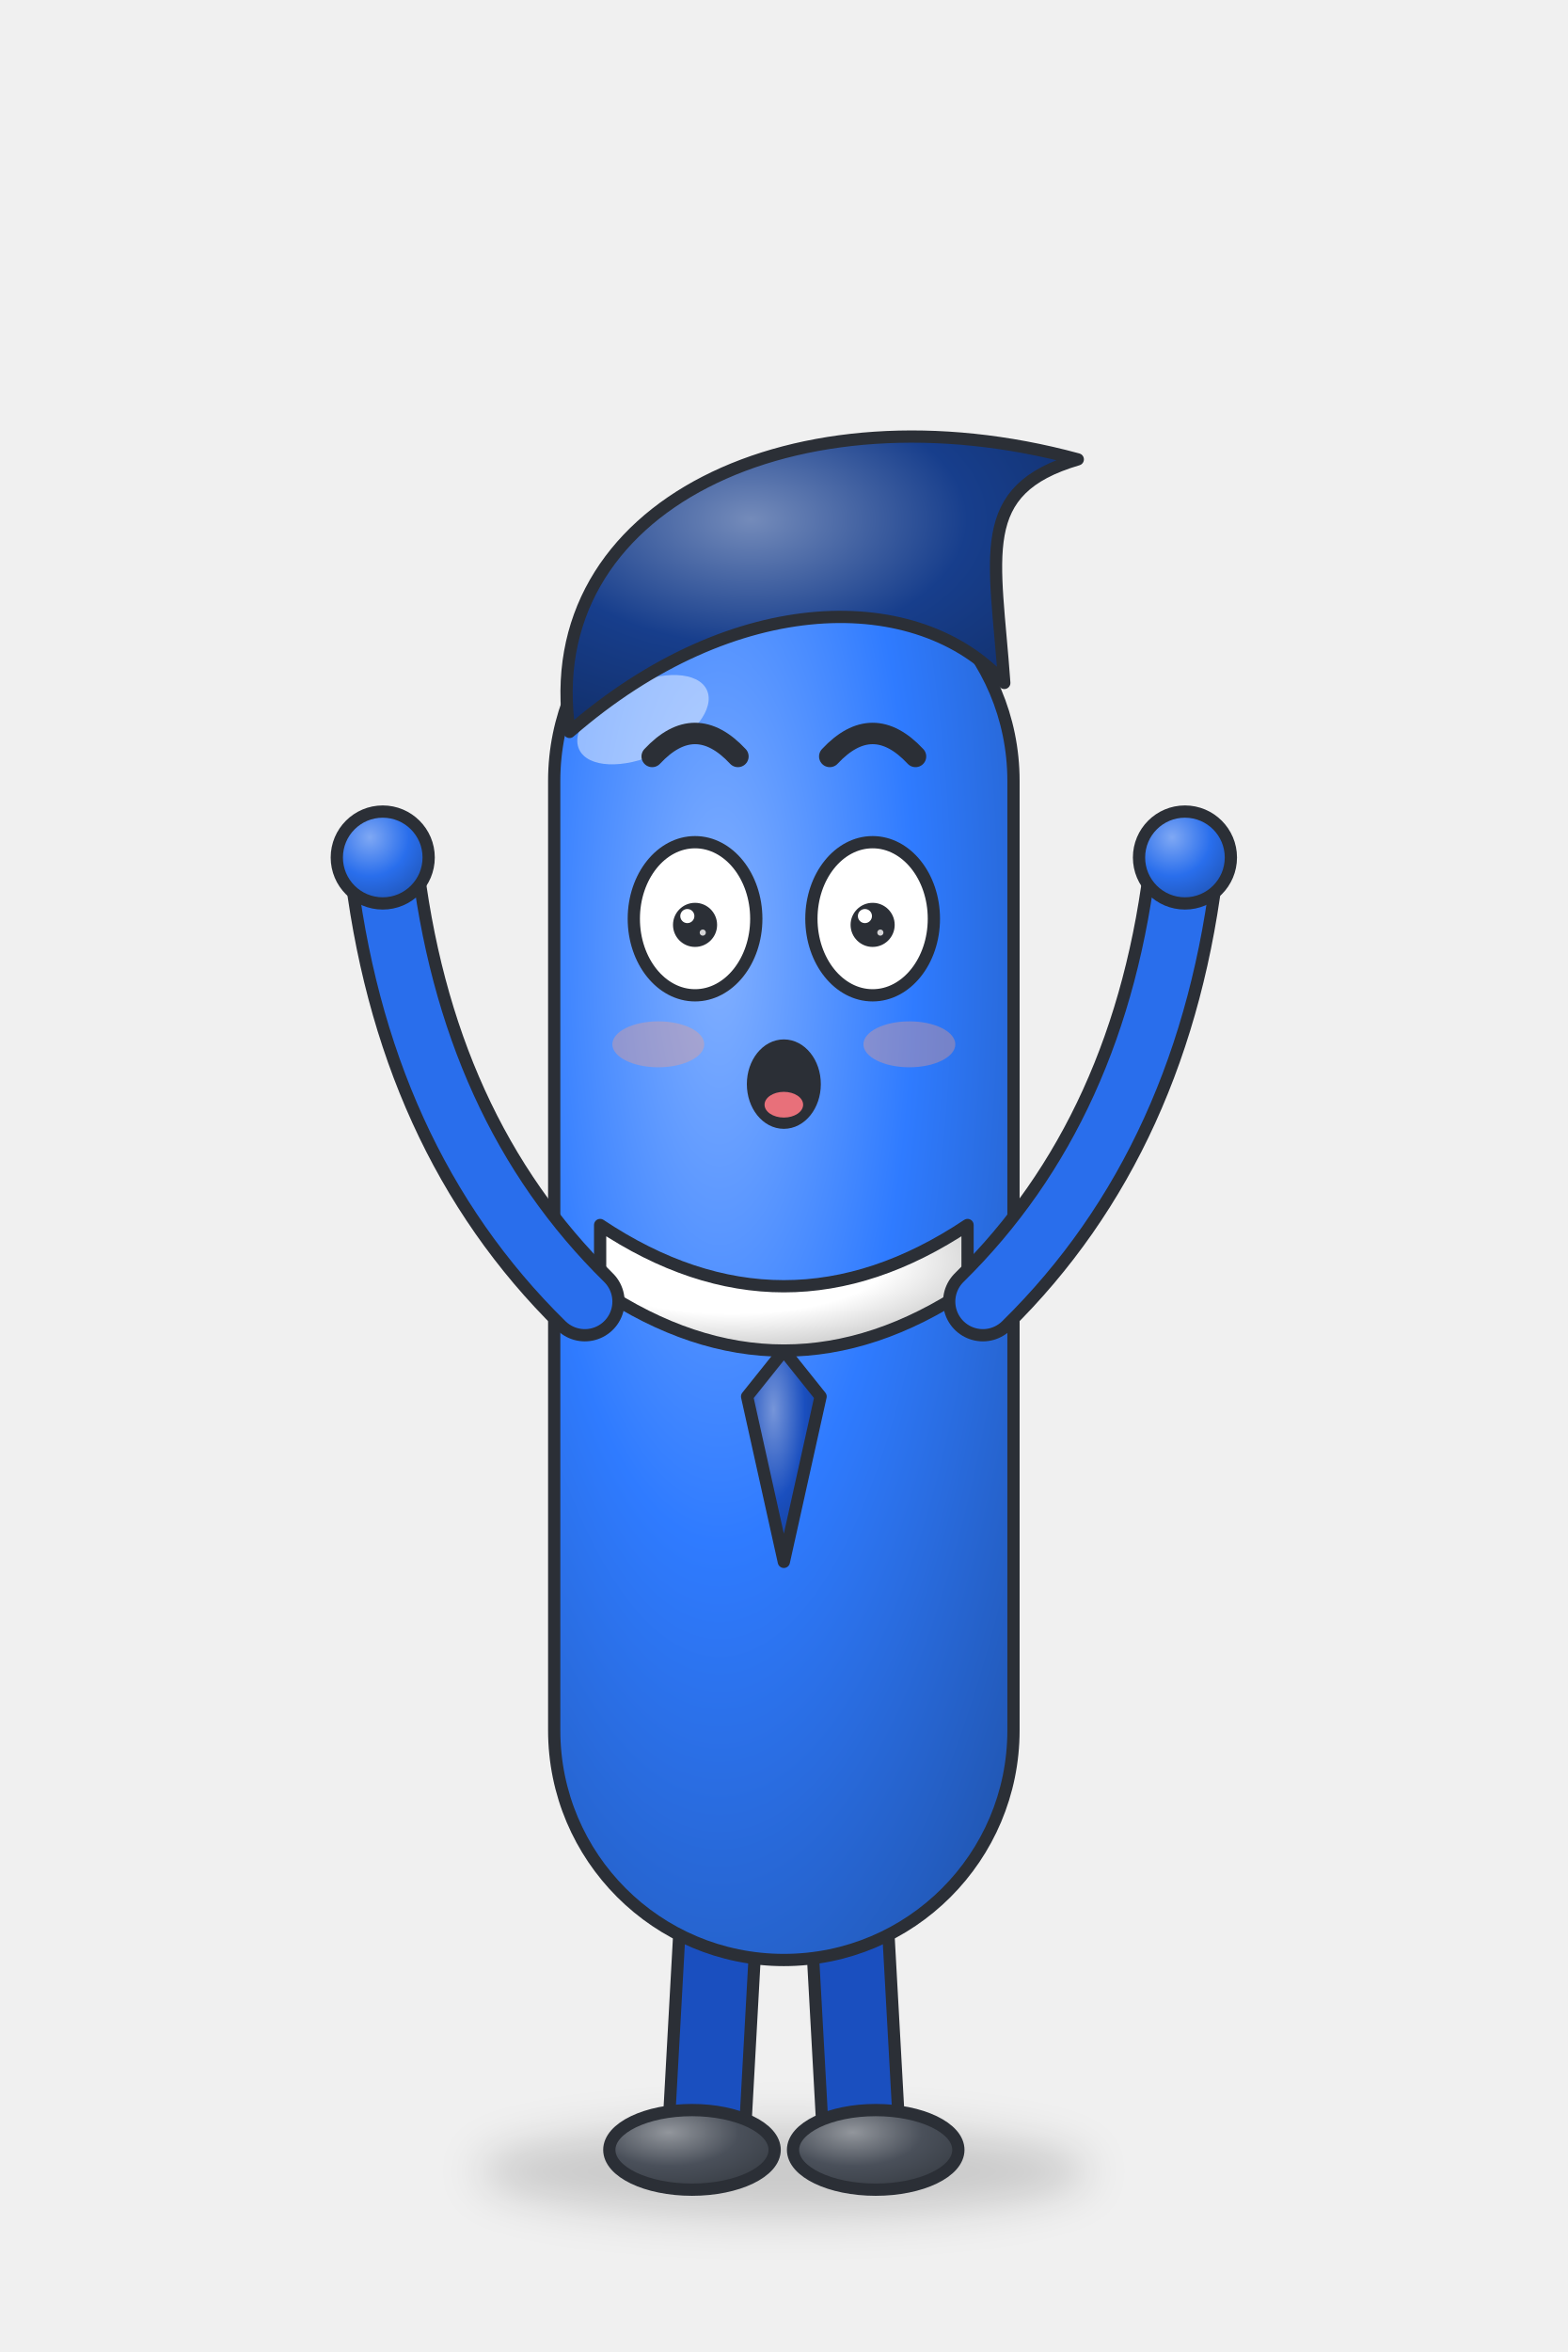
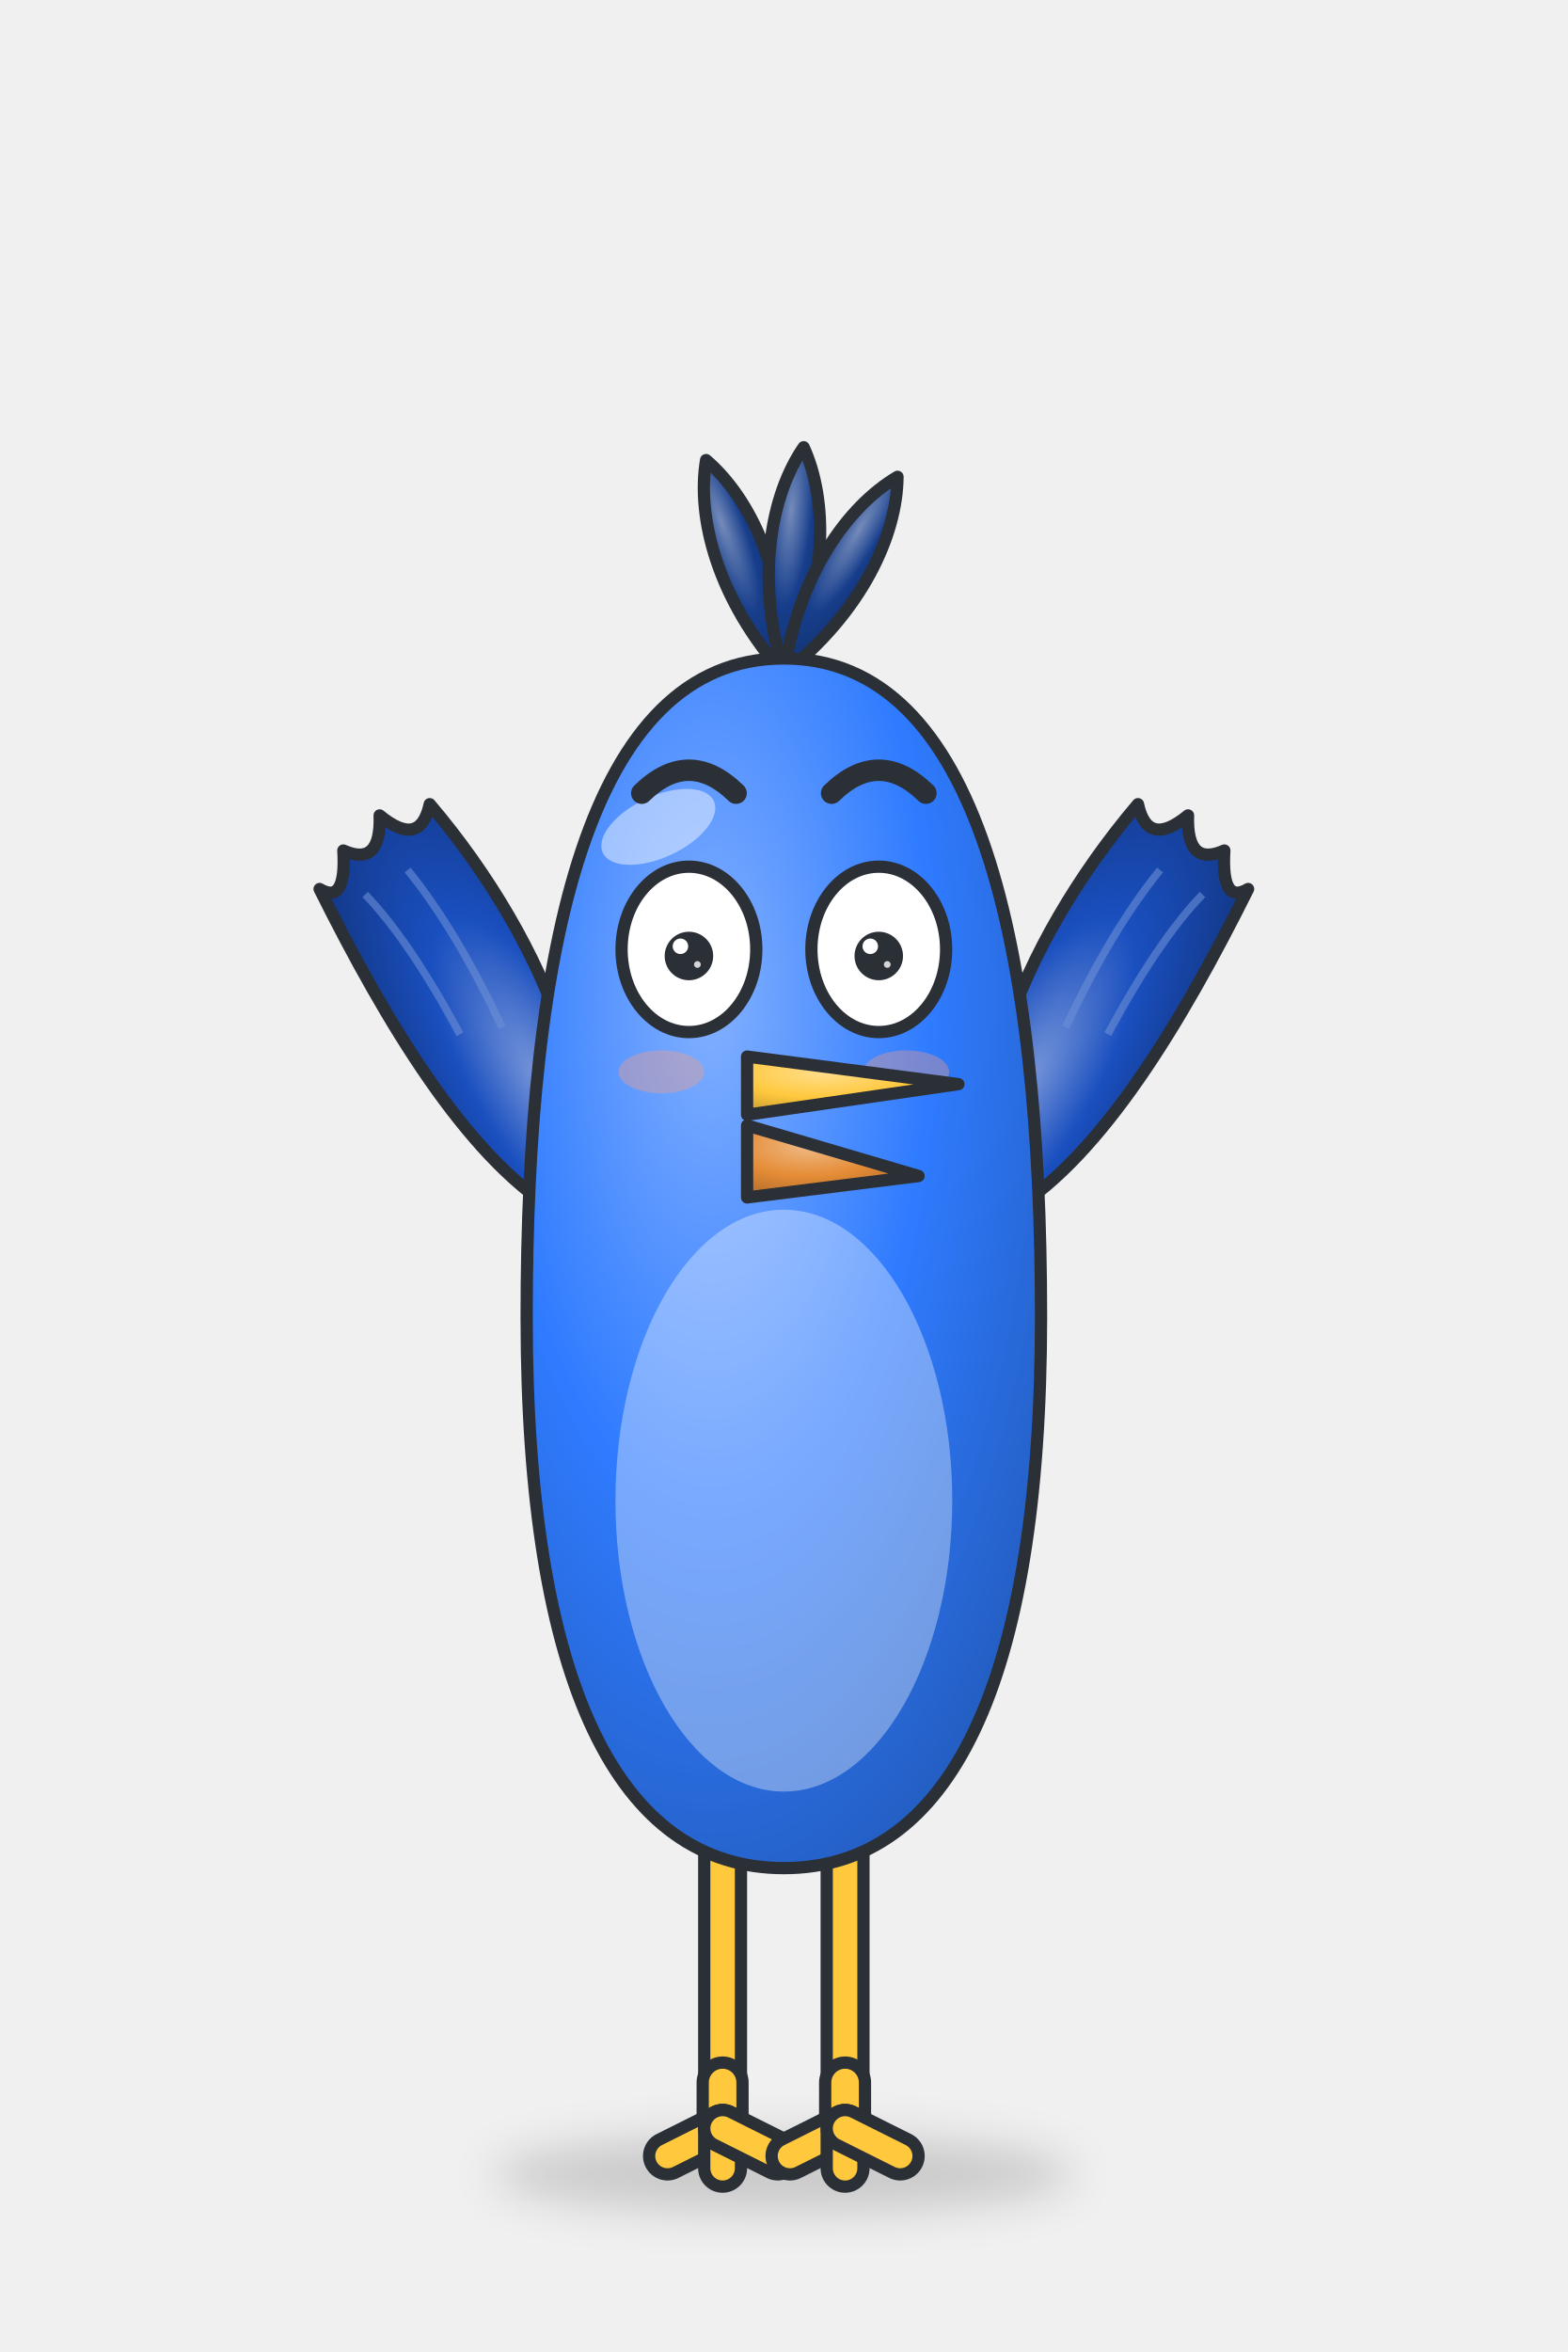
<svg xmlns="http://www.w3.org/2000/svg" width="1024" height="1536" viewBox="0 0 1024 1536">
  <defs>
    <filter id="soft" x="-50%" y="-50%" width="200%" height="200%">
      <feGaussianBlur stdDeviation="14" />
    </filter>
    <filter id="glow" x="-50%" y="-50%" width="200%" height="200%">
      <feGaussianBlur stdDeviation="30" />
    </filter>
-     <radialGradient id="ball4A505A" cx="0.36" cy="0.28" r="0.85">
-       <stop offset="0" stop-color="#92969C" />
-       <stop offset="0.5" stop-color="#4A505A" />
-       <stop offset="1" stop-color="#353A41" />
+     <radialGradient id="ball173E8C" cx="0.36" cy="0.28" r="0.85">
+       <stop offset="0" stop-color="#748BBA" />
+       <stop offset="0.5" stop-color="#173E8C" />
+       <stop offset="1" stop-color="#112D65" />
+     </radialGradient>
+     <radialGradient id="ball1A4FBF" cx="0.36" cy="0.28" r="0.85">
+       <stop offset="0" stop-color="#7695D9" />
+       <stop offset="0.5" stop-color="#1A4FBF" />
+       <stop offset="1" stop-color="#13398A" />
    </radialGradient>
    <radialGradient id="ball2F7BFF" cx="0.36" cy="0.28" r="0.85">
      <stop offset="0" stop-color="#82B0FF" />
      <stop offset="0.5" stop-color="#2F7BFF" />
      <stop offset="1" stop-color="#2259B8" />
    </radialGradient>
-     <radialGradient id="ballFFFFFF" cx="0.36" cy="0.28" r="0.85">
-       <stop offset="0" stop-color="#FFFFFF" />
-       <stop offset="0.5" stop-color="#FFFFFF" />
-       <stop offset="1" stop-color="#B8B8B8" />
+     <radialGradient id="ballE58C36" cx="0.36" cy="0.28" r="0.85">
+       <stop offset="0" stop-color="#EFBA86" />
+       <stop offset="0.5" stop-color="#E58C36" />
+       <stop offset="1" stop-color="#A56527" />
    </radialGradient>
-     <radialGradient id="ball1A4FBF" cx="0.36" cy="0.28" r="0.85">
-       <stop offset="0" stop-color="#7695D9" />
-       <stop offset="0.5" stop-color="#1A4FBF" />
-       <stop offset="1" stop-color="#13398A" />
-     </radialGradient>
-     <radialGradient id="ball173E8C" cx="0.36" cy="0.28" r="0.85">
-       <stop offset="0" stop-color="#748BBA" />
-       <stop offset="0.5" stop-color="#173E8C" />
-       <stop offset="1" stop-color="#112D65" />
-     </radialGradient>
-     <radialGradient id="ball296EEC" cx="0.36" cy="0.28" r="0.85">
-       <stop offset="0" stop-color="#7FA8F4" />
-       <stop offset="0.5" stop-color="#296EEC" />
-       <stop offset="1" stop-color="#1E4FAA" />
+     <radialGradient id="ballFFC83D" cx="0.36" cy="0.28" r="0.85">
+       <stop offset="0" stop-color="#FFDE8B" />
+       <stop offset="0.5" stop-color="#FFC83D" />
+       <stop offset="1" stop-color="#B8902C" />
    </radialGradient>
  </defs>
-   <ellipse cx="512" cy="1418" rx="200" ry="30" fill="#000" opacity="0.16" filter="url(#soft)" />
-   <path d="M470,1240 L462,1385" fill="none" stroke="#2B2F36" stroke-width="58" stroke-linecap="round" stroke-linejoin="round" />
-   <path d="M470,1240 L462,1385" fill="none" stroke="#1A4FBF" stroke-width="42" stroke-linecap="round" stroke-linejoin="round" />
-   <path d="M554,1240 L562,1385" fill="none" stroke="#2B2F36" stroke-width="58" stroke-linecap="round" stroke-linejoin="round" />
-   <path d="M554,1240 L562,1385" fill="none" stroke="#1A4FBF" stroke-width="42" stroke-linecap="round" stroke-linejoin="round" />
-   <ellipse cx="452" cy="1404" rx="54" ry="26" fill="url(#ball4A505A)" stroke="#2B2F36" stroke-width="8" stroke-linejoin="round" />
-   <ellipse cx="572" cy="1404" rx="54" ry="26" fill="url(#ball4A505A)" stroke="#2B2F36" stroke-width="8" stroke-linejoin="round" />
-   <path d="M362,510 A150,150 0 0 1 662,510 L662,1130 A150,150 0 0 1 362,1130 Z" fill="url(#ball2F7BFF)" stroke="#2B2F36" stroke-width="8" stroke-linejoin="round" />
-   <ellipse cx="420" cy="470" rx="46" ry="24" fill="#FFFFFF" opacity="0.45" transform="rotate(-25 420 470)" />
-   <path d="M392,800 Q512,880 632,800 L632,842 Q512,922 392,842 Z" fill="url(#ballFFFFFF)" stroke="#2B2F36" stroke-width="8" stroke-linejoin="round" />
-   <path d="M512,882 L488,912 L512,1020 L536,912 Z" fill="url(#ball1A4FBF)" stroke="#2B2F36" stroke-width="8" stroke-linejoin="round" />
-   <path d="M372,478 C350,330 520,250 704,300 C636,320 650,362 656,446 C600,384 480,384 372,478 Z" fill="url(#ball173E8C)" stroke="#2B2F36" stroke-width="8" stroke-linejoin="round" />
-   <ellipse cx="430" cy="682" rx="30" ry="15" fill="#FF9E7A" opacity="0.35" />
-   <ellipse cx="594" cy="682" rx="30" ry="15" fill="#FF9E7A" opacity="0.35" />
-   <ellipse cx="454" cy="600" rx="40" ry="50" fill="#FFFFFF" stroke="#2B2F36" stroke-width="8" stroke-linejoin="round" />
-   <circle cx="454" cy="604" r="14.4" fill="#2B2F36" />
-   <circle cx="448.96" cy="598.24" r="4.608" fill="#FFF" />
-   <circle cx="459.04" cy="609.04" r="2.016" fill="#FFF" opacity="0.8" />
-   <path d="M426,494 Q454,464 482,494" fill="none" stroke="#2B2F36" stroke-width="14" stroke-linecap="round" stroke-linejoin="round" />
-   <ellipse cx="570" cy="600" rx="40" ry="50" fill="#FFFFFF" stroke="#2B2F36" stroke-width="8" stroke-linejoin="round" />
-   <circle cx="570" cy="604" r="14.4" fill="#2B2F36" />
-   <circle cx="564.96" cy="598.24" r="4.608" fill="#FFF" />
-   <circle cx="575.04" cy="609.04" r="2.016" fill="#FFF" opacity="0.8" />
-   <path d="M542,494 Q570,464 598,494" fill="none" stroke="#2B2F36" stroke-width="14" stroke-linecap="round" stroke-linejoin="round" />
-   <ellipse cx="512" cy="708" rx="20.16" ry="25.2" fill="#2B2F36" stroke="#2B2F36" stroke-width="8" stroke-linejoin="round" />
-   <ellipse cx="512" cy="721.44" rx="12.6" ry="8.4" fill="#E8707A" />
-   <path d="M382,850 Q270,740 250,560" fill="none" stroke="#2B2F36" stroke-width="52" stroke-linecap="round" stroke-linejoin="round" />
-   <path d="M382,850 Q270,740 250,560" fill="none" stroke="#296EEC" stroke-width="36" stroke-linecap="round" stroke-linejoin="round" />
-   <circle cx="250" cy="560" r="30" fill="url(#ball296EEC)" stroke="#2B2F36" stroke-width="8" />
-   <path d="M642,850 Q754,740 774,560" fill="none" stroke="#2B2F36" stroke-width="52" stroke-linecap="round" stroke-linejoin="round" />
-   <path d="M642,850 Q754,740 774,560" fill="none" stroke="#296EEC" stroke-width="36" stroke-linecap="round" stroke-linejoin="round" />
-   <circle cx="774" cy="560" r="30" fill="url(#ball296EEC)" stroke="#2B2F36" stroke-width="8" />
+   <ellipse cx="512" cy="1420" rx="190" ry="26" fill="#000" opacity="0.16" filter="url(#soft)" />
+   <path d="M472,1180 L472,1385" fill="none" stroke="#2B2F36" stroke-width="32" stroke-linecap="round" stroke-linejoin="round" />
+   <path d="M472,1180 L472,1385" fill="none" stroke="#FFC83D" stroke-width="16" stroke-linecap="round" stroke-linejoin="round" />
+   <path d="M472,1360 L472,1390" fill="none" stroke="#2B2F36" stroke-width="34" stroke-linecap="round" stroke-linejoin="round" />
+   <path d="M472,1360 L472,1390" fill="none" stroke="#FFC83D" stroke-width="18" stroke-linecap="round" stroke-linejoin="round" />
+   <path d="M472,1390 L436,1408" fill="none" stroke="#2B2F36" stroke-width="32" stroke-linecap="round" stroke-linejoin="round" />
+   <path d="M472,1390 L436,1408" fill="none" stroke="#FFC83D" stroke-width="16" stroke-linecap="round" stroke-linejoin="round" />
+   <path d="M472,1390 L472,1416" fill="none" stroke="#2B2F36" stroke-width="32" stroke-linecap="round" stroke-linejoin="round" />
+   <path d="M472,1390 L472,1416" fill="none" stroke="#FFC83D" stroke-width="16" stroke-linecap="round" stroke-linejoin="round" />
+   <path d="M472,1390 L508,1408" fill="none" stroke="#2B2F36" stroke-width="32" stroke-linecap="round" stroke-linejoin="round" />
+   <path d="M472,1390 L508,1408" fill="none" stroke="#FFC83D" stroke-width="16" stroke-linecap="round" stroke-linejoin="round" />
+   <path d="M552,1180 L552,1385" fill="none" stroke="#2B2F36" stroke-width="32" stroke-linecap="round" stroke-linejoin="round" />
+   <path d="M552,1180 L552,1385" fill="none" stroke="#FFC83D" stroke-width="16" stroke-linecap="round" stroke-linejoin="round" />
+   <path d="M552,1360 L552,1390" fill="none" stroke="#2B2F36" stroke-width="34" stroke-linecap="round" stroke-linejoin="round" />
+   <path d="M552,1360 L552,1390" fill="none" stroke="#FFC83D" stroke-width="18" stroke-linecap="round" stroke-linejoin="round" />
+   <path d="M552,1390 L516,1408" fill="none" stroke="#2B2F36" stroke-width="32" stroke-linecap="round" stroke-linejoin="round" />
+   <path d="M552,1390 L516,1408" fill="none" stroke="#FFC83D" stroke-width="16" stroke-linecap="round" stroke-linejoin="round" />
+   <path d="M552,1390 L552,1416" fill="none" stroke="#2B2F36" stroke-width="32" stroke-linecap="round" stroke-linejoin="round" />
+   <path d="M552,1390 L552,1416" fill="none" stroke="#FFC83D" stroke-width="16" stroke-linecap="round" stroke-linejoin="round" />
+   <path d="M552,1390 L588,1408" fill="none" stroke="#2B2F36" stroke-width="32" stroke-linecap="round" stroke-linejoin="round" />
+   <path d="M552,1390 L588,1408" fill="none" stroke="#FFC83D" stroke-width="16" stroke-linecap="round" stroke-linejoin="round" />
+   <path d="M0,0 C-22,-55 -17,-105 0,-135 C17,-105 22,-55 0,0 Z" fill="url(#ball173E8C)" stroke="#2B2F36" stroke-width="8" stroke-linejoin="round" vector-effect="non-scaling-stroke" transform="translate(512 440) rotate(-20) scale(1.1)" />
+   <path d="M0,0 C-22,-55 -17,-105 0,-135 C17,-105 22,-55 0,0 Z" fill="url(#ball173E8C)" stroke="#2B2F36" stroke-width="8" stroke-linejoin="round" vector-effect="non-scaling-stroke" transform="translate(512 440) rotate(5) scale(1.1)" />
+   <path d="M0,0 C-22,-55 -17,-105 0,-135 C17,-105 22,-55 0,0 Z" fill="url(#ball173E8C)" stroke="#2B2F36" stroke-width="8" stroke-linejoin="round" vector-effect="non-scaling-stroke" transform="translate(512 440) rotate(30) scale(1.1)" />
+   <g transform="translate(362 790) scale(1 1) rotate(150) scale(1 1)">
+     <path d="M0,0 C-62,24 -84,150 -62,270 Q-42,248 -30,280 Q-14,250 2,272 Q18,240 28,258 C34,160 32,60 0,0 Z" fill="url(#ball1A4FBF)" stroke="#2B2F36" stroke-width="8" stroke-linejoin="round" vector-effect="non-scaling-stroke" />
+     <path d="M-30,120 Q-36,190 -28,240 M-4,130 Q-6,200 4,240" fill="none" stroke="#6A8DD5" stroke-width="5" opacity="0.6" vector-effect="non-scaling-stroke" />
+   </g>
+   <g transform="translate(662 790) scale(-1 1) rotate(150) scale(1 1)">
+     <path d="M0,0 C-62,24 -84,150 -62,270 Q-42,248 -30,280 Q-14,250 2,272 Q18,240 28,258 C34,160 32,60 0,0 Z" fill="url(#ball1A4FBF)" stroke="#2B2F36" stroke-width="8" stroke-linejoin="round" vector-effect="non-scaling-stroke" />
+     <path d="M-30,120 Q-36,190 -28,240 M-4,130 Q-6,200 4,240" fill="none" stroke="#6A8DD5" stroke-width="5" opacity="0.6" vector-effect="non-scaling-stroke" />
+   </g>
+   <path d="M512,430 C640,430 680,620 680,860 C680,1100 620,1220 512,1220 C404,1220 344,1100 344,860 C344,620 384,430 512,430 Z" fill="url(#ball2F7BFF)" stroke="#2B2F36" stroke-width="8" stroke-linejoin="round" />
+   <ellipse cx="512" cy="980" rx="110" ry="190" fill="#FFF" opacity="0.35" />
+   <ellipse cx="430" cy="540" rx="40" ry="20" fill="#FFFFFF" opacity="0.45" transform="rotate(-25 430 540)" />
+   <ellipse cx="432" cy="700" rx="28" ry="14" fill="#FF9E7A" opacity="0.35" />
+   <ellipse cx="592" cy="700" rx="28" ry="14" fill="#FF9E7A" opacity="0.35" />
+   <ellipse cx="450" cy="620" rx="44" ry="54" fill="#FFFFFF" stroke="#2B2F36" stroke-width="8" stroke-linejoin="round" />
+   <circle cx="450" cy="624.32" r="15.84" fill="#2B2F36" />
+   <circle cx="444.456" cy="617.984" r="5.069" fill="#FFF" />
+   <circle cx="455.544" cy="629.864" r="2.218" fill="#FFF" opacity="0.8" />
+   <path d="M419.2,518 Q450,488 480.8,518" fill="none" stroke="#2B2F36" stroke-width="14" stroke-linecap="round" stroke-linejoin="round" />
+   <ellipse cx="574" cy="620" rx="44" ry="54" fill="#FFFFFF" stroke="#2B2F36" stroke-width="8" stroke-linejoin="round" />
+   <circle cx="574" cy="624.32" r="15.84" fill="#2B2F36" />
+   <circle cx="568.456" cy="617.984" r="5.069" fill="#FFF" />
+   <circle cx="579.544" cy="629.864" r="2.218" fill="#FFF" opacity="0.8" />
+   <path d="M543.2,518 Q574,488 604.8,518" fill="none" stroke="#2B2F36" stroke-width="14" stroke-linecap="round" stroke-linejoin="round" />
+   <g transform="rotate(0 490 720)">
+     <path d="M488,735 L600,768 L488,782 Z" fill="url(#ballE58C36)" stroke="#2B2F36" stroke-width="8" stroke-linejoin="round" />
+     <path d="M488,690 L626,708 L488,728 Z" fill="url(#ballFFC83D)" stroke="#2B2F36" stroke-width="8" stroke-linejoin="round" />
+   </g>
</svg>
